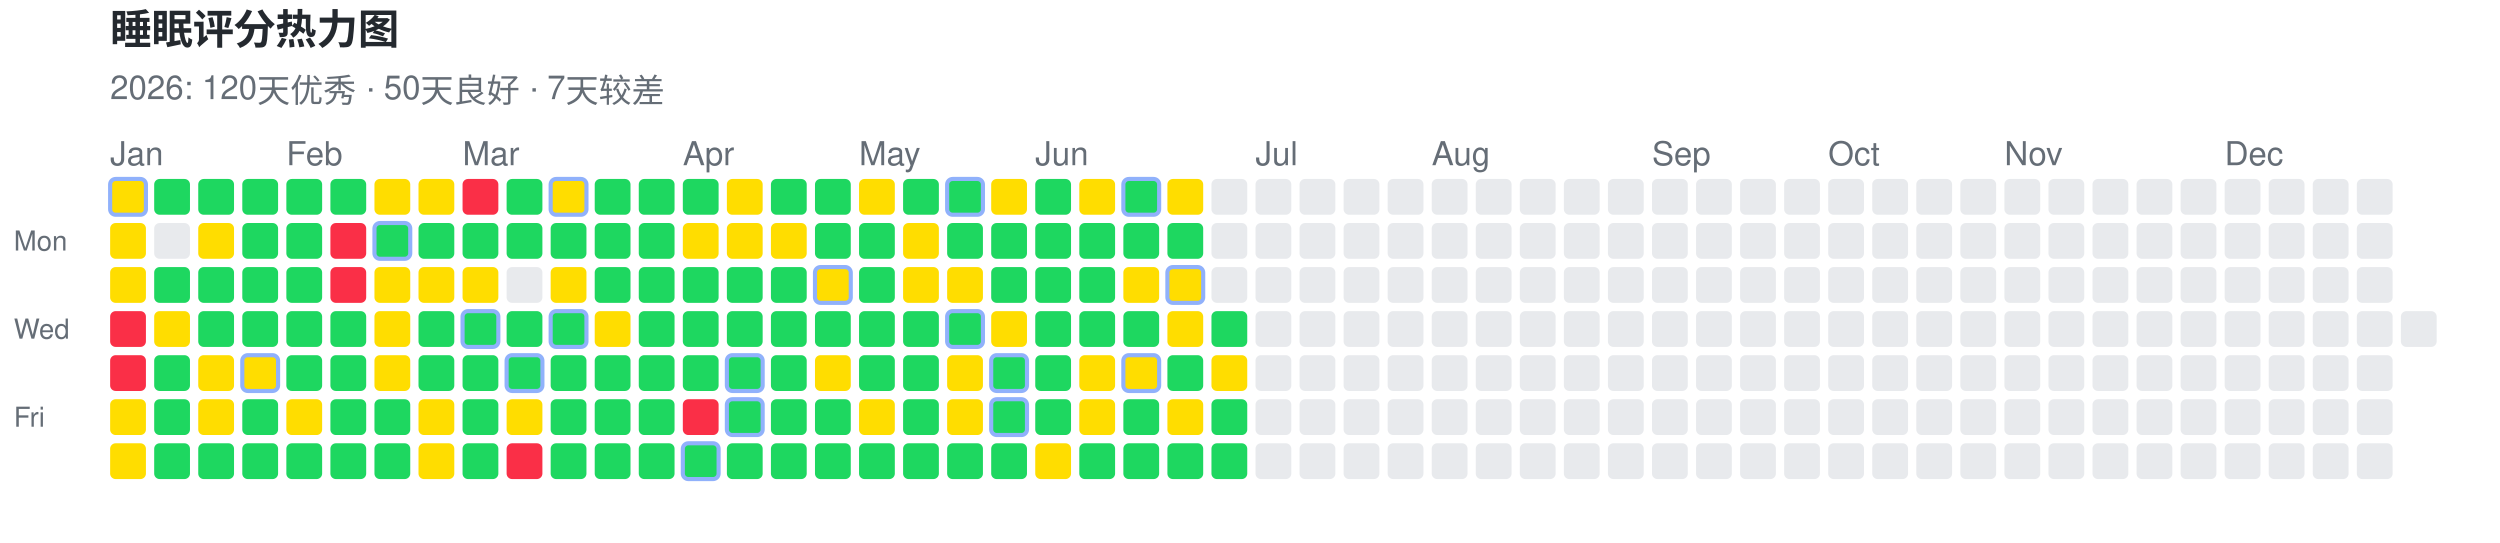
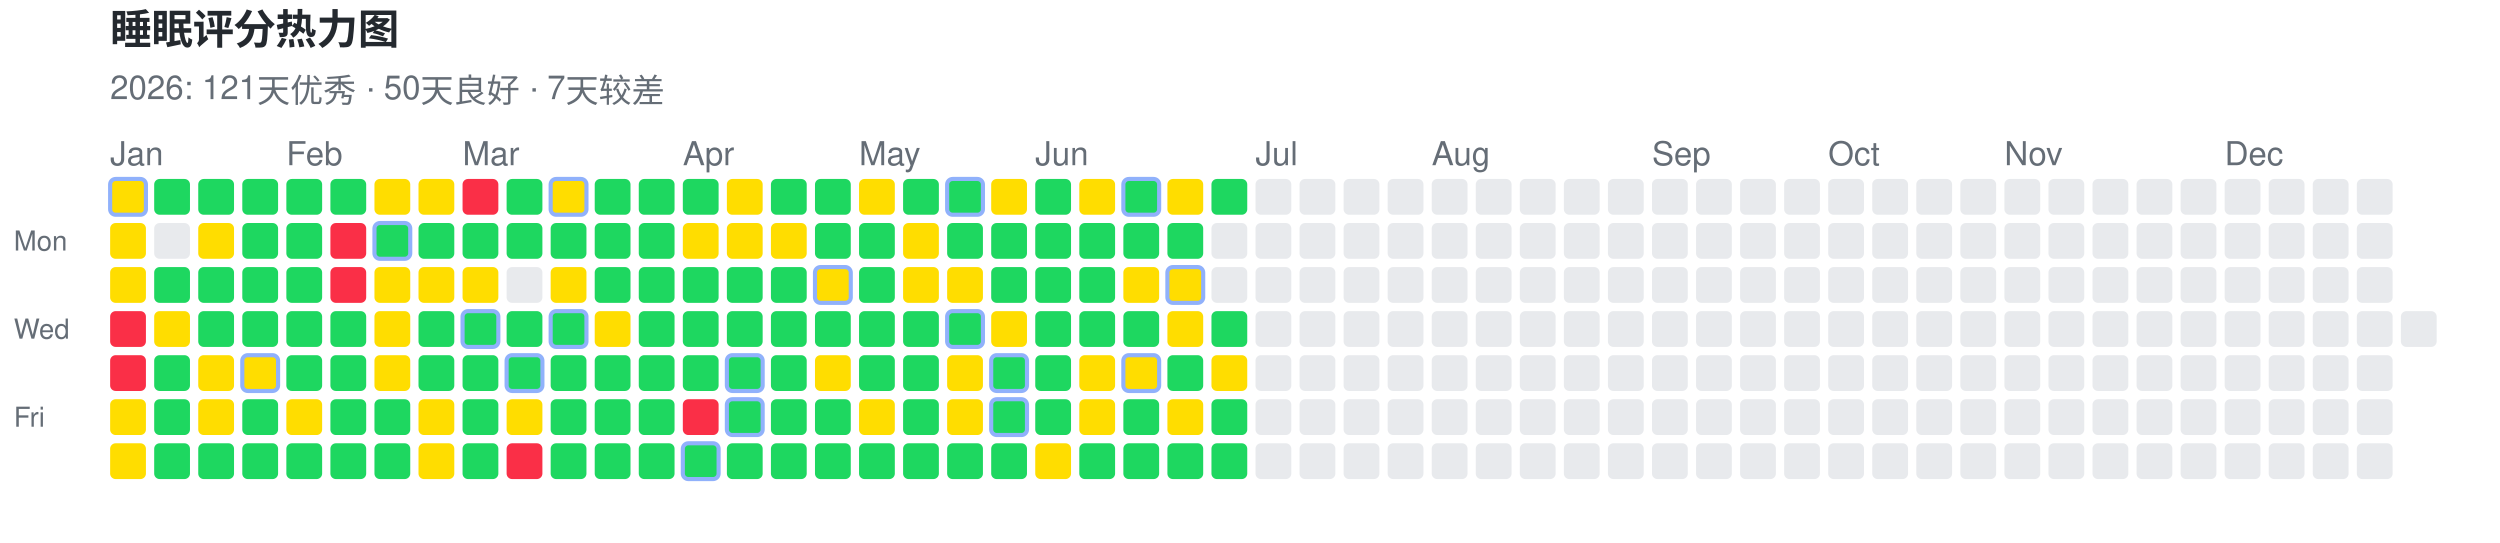
<svg xmlns="http://www.w3.org/2000/svg" width="908" height="197" viewBox="0 0 908 197" style="background-color:white;">
  <style>
    text { font-family: -apple-system, BlinkMacSystemFont, 'Segoe UI', Helvetica, Arial, sans-serif; }
  </style>
  <text x="40" y="16" font-size="15" fill="#24292f" font-weight="bold">睡眠评分热力图</text>
-   <text x="40" y="36" font-size="12" fill="#656d76">2026: 120天优秀 · 50天良好 · 7天较差</text>
+   <text x="40" y="36" font-size="12" fill="#656d76">2026: 121天优秀 · 50天良好 · 7天较差</text>
  <text x="40" y="60" font-size="12" fill="#656d76">Jan</text>
  <text x="104" y="60" font-size="12" fill="#656d76">Feb</text>
  <text x="168" y="60" font-size="12" fill="#656d76">Mar</text>
  <text x="248" y="60" font-size="12" fill="#656d76">Apr</text>
  <text x="312" y="60" font-size="12" fill="#656d76">May</text>
  <text x="376" y="60" font-size="12" fill="#656d76">Jun</text>
  <text x="456" y="60" font-size="12" fill="#656d76">Jul</text>
  <text x="520" y="60" font-size="12" fill="#656d76">Aug</text>
  <text x="600" y="60" font-size="12" fill="#656d76">Sep</text>
  <text x="664" y="60" font-size="12" fill="#656d76">Oct</text>
  <text x="728" y="60" font-size="12" fill="#656d76">Nov</text>
  <text x="808" y="60" font-size="12" fill="#656d76">Dec</text>
  <text x="5" y="91" font-size="10" fill="#656d76">Mon</text>
  <text x="5" y="123" font-size="10" fill="#656d76">Wed</text>
  <text x="5" y="155" font-size="10" fill="#656d76">Fri</text>
  <rect x="40" y="113" width="13" height="13" rx="2" ry="2" fill="#fa2f47" data-date="2026-01-01" data-score="47" data-duration="311" data-nap="" />
  <rect x="40" y="129" width="13" height="13" rx="2" ry="2" fill="#fa2f47" data-date="2026-01-02" data-score="52" data-duration="517" data-nap="" />
  <rect x="40" y="145" width="13" height="13" rx="2" ry="2" fill="#ffdd00" data-date="2026-01-03" data-score="74" data-duration="435" data-nap="" />
  <rect x="40" y="161" width="13" height="13" rx="2" ry="2" fill="#ffdd00" data-date="2026-01-04" data-score="83" data-duration="602" data-nap="" />
  <rect x="40" y="65" width="13" height="13" rx="2" ry="2" fill="#ffdd00" stroke="#90b1fb" stroke-width="1.5" data-date="2026-01-05" data-score="65" data-duration="561" data-nap="56" />
  <rect x="40" y="81" width="13" height="13" rx="2" ry="2" fill="#ffdd00" data-date="2026-01-06" data-score="84" data-duration="498" data-nap="" />
  <rect x="40" y="97" width="13" height="13" rx="2" ry="2" fill="#ffdd00" data-date="2026-01-07" data-score="73" data-duration="473" data-nap="" />
  <rect x="56" y="113" width="13" height="13" rx="2" ry="2" fill="#ffdd00" data-date="2026-01-08" data-score="71" data-duration="471" data-nap="" />
  <rect x="56" y="129" width="13" height="13" rx="2" ry="2" fill="#1ed760" data-date="2026-01-09" data-score="92" data-duration="435" data-nap="" />
  <rect x="56" y="145" width="13" height="13" rx="2" ry="2" fill="#1ed760" data-date="2026-01-10" data-score="95" data-duration="421" data-nap="" />
  <rect x="56" y="161" width="13" height="13" rx="2" ry="2" fill="#1ed760" data-date="2026-01-11" data-score="97" data-duration="395" data-nap="" />
  <rect x="56" y="65" width="13" height="13" rx="2" ry="2" fill="#1ed760" data-date="2026-01-12" data-score="97" data-duration="420" data-nap="" />
  <rect x="56" y="81" width="13" height="13" rx="2" ry="2" fill="#E8EAED" data-date="2026-01-13" data-score="" data-duration="" data-nap="" />
  <rect x="56" y="97" width="13" height="13" rx="2" ry="2" fill="#1ed760" data-date="2026-01-14" data-score="96" data-duration="533" data-nap="" />
  <rect x="72" y="113" width="13" height="13" rx="2" ry="2" fill="#1ed760" data-date="2026-01-15" data-score="95" data-duration="486" data-nap="" />
  <rect x="72" y="129" width="13" height="13" rx="2" ry="2" fill="#ffdd00" data-date="2026-01-16" data-score="69" data-duration="442" data-nap="" />
  <rect x="72" y="145" width="13" height="13" rx="2" ry="2" fill="#ffdd00" data-date="2026-01-17" data-score="76" data-duration="550" data-nap="" />
  <rect x="72" y="161" width="13" height="13" rx="2" ry="2" fill="#1ed760" data-date="2026-01-18" data-score="91" data-duration="450" data-nap="" />
  <rect x="72" y="65" width="13" height="13" rx="2" ry="2" fill="#1ed760" data-date="2026-01-19" data-score="98" data-duration="467" data-nap="" />
  <rect x="72" y="81" width="13" height="13" rx="2" ry="2" fill="#ffdd00" data-date="2026-01-20" data-score="74" data-duration="479" data-nap="" />
  <rect x="72" y="97" width="13" height="13" rx="2" ry="2" fill="#1ed760" data-date="2026-01-21" data-score="96" data-duration="461" data-nap="" />
  <rect x="88" y="113" width="13" height="13" rx="2" ry="2" fill="#1ed760" data-date="2026-01-22" data-score="93" data-duration="448" data-nap="" />
  <rect x="88" y="129" width="13" height="13" rx="2" ry="2" fill="#ffdd00" stroke="#90b1fb" stroke-width="1.5" data-date="2026-01-23" data-score="83" data-duration="499" data-nap="42" />
  <rect x="88" y="145" width="13" height="13" rx="2" ry="2" fill="#1ed760" data-date="2026-01-24" data-score="98" data-duration="545" data-nap="" />
  <rect x="88" y="161" width="13" height="13" rx="2" ry="2" fill="#1ed760" data-date="2026-01-25" data-score="86" data-duration="546" data-nap="" />
  <rect x="88" y="65" width="13" height="13" rx="2" ry="2" fill="#1ed760" data-date="2026-01-26" data-score="95" data-duration="508" data-nap="" />
  <rect x="88" y="81" width="13" height="13" rx="2" ry="2" fill="#1ed760" data-date="2026-01-27" data-score="94" data-duration="525" data-nap="" />
  <rect x="88" y="97" width="13" height="13" rx="2" ry="2" fill="#1ed760" data-date="2026-01-28" data-score="96" data-duration="422" data-nap="" />
  <rect x="104" y="113" width="13" height="13" rx="2" ry="2" fill="#1ed760" data-date="2026-01-29" data-score="94" data-duration="445" data-nap="" />
  <rect x="104" y="129" width="13" height="13" rx="2" ry="2" fill="#1ed760" data-date="2026-01-30" data-score="92" data-duration="562" data-nap="" />
  <rect x="104" y="145" width="13" height="13" rx="2" ry="2" fill="#ffdd00" data-date="2026-01-31" data-score="74" data-duration="511" data-nap="" />
  <rect x="104" y="161" width="13" height="13" rx="2" ry="2" fill="#1ed760" data-date="2026-02-01" data-score="96" data-duration="495" data-nap="" />
  <rect x="104" y="65" width="13" height="13" rx="2" ry="2" fill="#1ed760" data-date="2026-02-02" data-score="96" data-duration="519" data-nap="" />
  <rect x="104" y="81" width="13" height="13" rx="2" ry="2" fill="#1ed760" data-date="2026-02-03" data-score="96" data-duration="517" data-nap="" />
  <rect x="104" y="97" width="13" height="13" rx="2" ry="2" fill="#1ed760" data-date="2026-02-04" data-score="95" data-duration="464" data-nap="" />
  <rect x="120" y="113" width="13" height="13" rx="2" ry="2" fill="#1ed760" data-date="2026-02-05" data-score="97" data-duration="443" data-nap="" />
  <rect x="120" y="129" width="13" height="13" rx="2" ry="2" fill="#1ed760" data-date="2026-02-06" data-score="95" data-duration="516" data-nap="" />
  <rect x="120" y="145" width="13" height="13" rx="2" ry="2" fill="#1ed760" data-date="2026-02-07" data-score="96" data-duration="497" data-nap="" />
  <rect x="120" y="161" width="13" height="13" rx="2" ry="2" fill="#1ed760" data-date="2026-02-08" data-score="86" data-duration="488" data-nap="" />
  <rect x="120" y="65" width="13" height="13" rx="2" ry="2" fill="#1ed760" data-date="2026-02-09" data-score="93" data-duration="394" data-nap="" />
  <rect x="120" y="81" width="13" height="13" rx="2" ry="2" fill="#fa2f47" data-date="2026-02-10" data-score="56" data-duration="322" data-nap="" />
  <rect x="120" y="97" width="13" height="13" rx="2" ry="2" fill="#fa2f47" data-date="2026-02-11" data-score="44" data-duration="212" data-nap="" />
  <rect x="136" y="113" width="13" height="13" rx="2" ry="2" fill="#ffdd00" data-date="2026-02-12" data-score="84" data-duration="538" data-nap="" />
  <rect x="136" y="129" width="13" height="13" rx="2" ry="2" fill="#ffdd00" data-date="2026-02-13" data-score="81" data-duration="522" data-nap="" />
  <rect x="136" y="145" width="13" height="13" rx="2" ry="2" fill="#1ed760" data-date="2026-02-14" data-score="95" data-duration="444" data-nap="" />
  <rect x="136" y="161" width="13" height="13" rx="2" ry="2" fill="#1ed760" data-date="2026-02-15" data-score="98" data-duration="506" data-nap="" />
  <rect x="136" y="65" width="13" height="13" rx="2" ry="2" fill="#ffdd00" data-date="2026-02-16" data-score="84" data-duration="535" data-nap="" />
  <rect x="136" y="81" width="13" height="13" rx="2" ry="2" fill="#1ed760" stroke="#90b1fb" stroke-width="1.5" data-date="2026-02-17" data-score="94" data-duration="493" data-nap="58" />
  <rect x="136" y="97" width="13" height="13" rx="2" ry="2" fill="#ffdd00" data-date="2026-02-18" data-score="72" data-duration="530" data-nap="" />
  <rect x="152" y="113" width="13" height="13" rx="2" ry="2" fill="#1ed760" data-date="2026-02-19" data-score="93" data-duration="407" data-nap="" />
  <rect x="152" y="129" width="13" height="13" rx="2" ry="2" fill="#1ed760" data-date="2026-02-20" data-score="98" data-duration="400" data-nap="" />
  <rect x="152" y="145" width="13" height="13" rx="2" ry="2" fill="#ffdd00" data-date="2026-02-21" data-score="79" data-duration="497" data-nap="" />
  <rect x="152" y="161" width="13" height="13" rx="2" ry="2" fill="#ffdd00" data-date="2026-02-22" data-score="84" data-duration="494" data-nap="" />
  <rect x="152" y="65" width="13" height="13" rx="2" ry="2" fill="#ffdd00" data-date="2026-02-23" data-score="84" data-duration="404" data-nap="" />
  <rect x="152" y="81" width="13" height="13" rx="2" ry="2" fill="#1ed760" data-date="2026-02-24" data-score="93" data-duration="485" data-nap="" />
  <rect x="152" y="97" width="13" height="13" rx="2" ry="2" fill="#ffdd00" data-date="2026-02-25" data-score="82" data-duration="512" data-nap="" />
  <rect x="168" y="113" width="13" height="13" rx="2" ry="2" fill="#1ed760" stroke="#90b1fb" stroke-width="1.5" data-date="2026-02-26" data-score="93" data-duration="446" data-nap="28" />
  <rect x="168" y="129" width="13" height="13" rx="2" ry="2" fill="#1ed760" data-date="2026-02-27" data-score="97" data-duration="464" data-nap="" />
  <rect x="168" y="145" width="13" height="13" rx="2" ry="2" fill="#1ed760" data-date="2026-02-28" data-score="94" data-duration="351" data-nap="" />
  <rect x="168" y="161" width="13" height="13" rx="2" ry="2" fill="#1ed760" data-date="2026-03-01" data-score="96" data-duration="390" data-nap="" />
  <rect x="168" y="65" width="13" height="13" rx="2" ry="2" fill="#fa2f47" data-date="2026-03-02" data-score="49" data-duration="250" data-nap="" />
  <rect x="168" y="81" width="13" height="13" rx="2" ry="2" fill="#1ed760" data-date="2026-03-03" data-score="98" data-duration="516" data-nap="" />
  <rect x="168" y="97" width="13" height="13" rx="2" ry="2" fill="#ffdd00" data-date="2026-03-04" data-score="75" data-duration="464" data-nap="" />
  <rect x="184" y="113" width="13" height="13" rx="2" ry="2" fill="#1ed760" data-date="2026-03-05" data-score="91" data-duration="500" data-nap="" />
  <rect x="184" y="129" width="13" height="13" rx="2" ry="2" fill="#1ed760" stroke="#90b1fb" stroke-width="1.5" data-date="2026-03-06" data-score="91" data-duration="403" data-nap="36" />
  <rect x="184" y="145" width="13" height="13" rx="2" ry="2" fill="#ffdd00" data-date="2026-03-07" data-score="80" data-duration="356" data-nap="" />
  <rect x="184" y="161" width="13" height="13" rx="2" ry="2" fill="#fa2f47" data-date="2026-03-08" data-score="52" data-duration="752" data-nap="" />
  <rect x="184" y="65" width="13" height="13" rx="2" ry="2" fill="#1ed760" data-date="2026-03-09" data-score="96" data-duration="483" data-nap="" />
  <rect x="184" y="81" width="13" height="13" rx="2" ry="2" fill="#1ed760" data-date="2026-03-10" data-score="92" data-duration="522" data-nap="" />
  <rect x="184" y="97" width="13" height="13" rx="2" ry="2" fill="#E8EAED" data-date="2026-03-11" data-score="" data-duration="" data-nap="" />
  <rect x="200" y="113" width="13" height="13" rx="2" ry="2" fill="#1ed760" stroke="#90b1fb" stroke-width="1.5" data-date="2026-03-12" data-score="95" data-duration="485" data-nap="39" />
  <rect x="200" y="129" width="13" height="13" rx="2" ry="2" fill="#1ed760" data-date="2026-03-13" data-score="96" data-duration="482" data-nap="" />
  <rect x="200" y="145" width="13" height="13" rx="2" ry="2" fill="#1ed760" data-date="2026-03-14" data-score="96" data-duration="517" data-nap="" />
  <rect x="200" y="161" width="13" height="13" rx="2" ry="2" fill="#1ed760" data-date="2026-03-15" data-score="98" data-duration="512" data-nap="" />
  <rect x="200" y="65" width="13" height="13" rx="2" ry="2" fill="#ffdd00" stroke="#90b1fb" stroke-width="1.5" data-date="2026-03-16" data-score="63" data-duration="391" data-nap="28" />
  <rect x="200" y="81" width="13" height="13" rx="2" ry="2" fill="#1ed760" data-date="2026-03-17" data-score="98" data-duration="512" data-nap="" />
  <rect x="200" y="97" width="13" height="13" rx="2" ry="2" fill="#ffdd00" data-date="2026-03-18" data-score="75" data-duration="419" data-nap="" />
  <rect x="216" y="113" width="13" height="13" rx="2" ry="2" fill="#ffdd00" data-date="2026-03-19" data-score="73" data-duration="454" data-nap="" />
  <rect x="216" y="129" width="13" height="13" rx="2" ry="2" fill="#1ed760" data-date="2026-03-20" data-score="98" data-duration="468" data-nap="" />
  <rect x="216" y="145" width="13" height="13" rx="2" ry="2" fill="#1ed760" data-date="2026-03-21" data-score="98" data-duration="472" data-nap="" />
  <rect x="216" y="161" width="13" height="13" rx="2" ry="2" fill="#1ed760" data-date="2026-03-22" data-score="97" data-duration="540" data-nap="" />
  <rect x="216" y="65" width="13" height="13" rx="2" ry="2" fill="#1ed760" data-date="2026-03-23" data-score="98" data-duration="522" data-nap="" />
  <rect x="216" y="81" width="13" height="13" rx="2" ry="2" fill="#1ed760" data-date="2026-03-24" data-score="92" data-duration="492" data-nap="" />
  <rect x="216" y="97" width="13" height="13" rx="2" ry="2" fill="#1ed760" data-date="2026-03-25" data-score="99" data-duration="489" data-nap="" />
  <rect x="232" y="113" width="13" height="13" rx="2" ry="2" fill="#1ed760" data-date="2026-03-26" data-score="98" data-duration="488" data-nap="" />
  <rect x="232" y="129" width="13" height="13" rx="2" ry="2" fill="#1ed760" data-date="2026-03-27" data-score="96" data-duration="403" data-nap="" />
  <rect x="232" y="145" width="13" height="13" rx="2" ry="2" fill="#1ed760" data-date="2026-03-28" data-score="98" data-duration="474" data-nap="" />
  <rect x="232" y="161" width="13" height="13" rx="2" ry="2" fill="#1ed760" data-date="2026-03-29" data-score="95" data-duration="511" data-nap="" />
  <rect x="232" y="65" width="13" height="13" rx="2" ry="2" fill="#1ed760" data-date="2026-03-30" data-score="95" data-duration="516" data-nap="" />
  <rect x="232" y="81" width="13" height="13" rx="2" ry="2" fill="#1ed760" data-date="2026-03-31" data-score="96" data-duration="503" data-nap="" />
  <rect x="232" y="97" width="13" height="13" rx="2" ry="2" fill="#1ed760" data-date="2026-04-01" data-score="95" data-duration="476" data-nap="" />
  <rect x="248" y="113" width="13" height="13" rx="2" ry="2" fill="#1ed760" data-date="2026-04-02" data-score="98" data-duration="480" data-nap="" />
  <rect x="248" y="129" width="13" height="13" rx="2" ry="2" fill="#1ed760" data-date="2026-04-03" data-score="98" data-duration="375" data-nap="" />
  <rect x="248" y="145" width="13" height="13" rx="2" ry="2" fill="#fa2f47" data-date="2026-04-04" data-score="52" data-duration="327" data-nap="" />
  <rect x="248" y="161" width="13" height="13" rx="2" ry="2" fill="#1ed760" stroke="#90b1fb" stroke-width="1.5" data-date="2026-04-05" data-score="95" data-duration="511" data-nap="38" />
  <rect x="248" y="65" width="13" height="13" rx="2" ry="2" fill="#1ed760" data-date="2026-04-06" data-score="92" data-duration="481" data-nap="" />
  <rect x="248" y="81" width="13" height="13" rx="2" ry="2" fill="#ffdd00" data-date="2026-04-07" data-score="79" data-duration="510" data-nap="" />
  <rect x="248" y="97" width="13" height="13" rx="2" ry="2" fill="#1ed760" data-date="2026-04-08" data-score="98" data-duration="491" data-nap="" />
  <rect x="264" y="113" width="13" height="13" rx="2" ry="2" fill="#1ed760" data-date="2026-04-09" data-score="96" data-duration="456" data-nap="" />
  <rect x="264" y="129" width="13" height="13" rx="2" ry="2" fill="#1ed760" stroke="#90b1fb" stroke-width="1.5" data-date="2026-04-10" data-score="96" data-duration="386" data-nap="26" />
  <rect x="264" y="145" width="13" height="13" rx="2" ry="2" fill="#1ed760" stroke="#90b1fb" stroke-width="1.5" data-date="2026-04-11" data-score="98" data-duration="437" data-nap="31" />
  <rect x="264" y="161" width="13" height="13" rx="2" ry="2" fill="#1ed760" data-date="2026-04-12" data-score="92" data-duration="579" data-nap="" />
  <rect x="264" y="65" width="13" height="13" rx="2" ry="2" fill="#ffdd00" data-date="2026-04-13" data-score="77" data-duration="486" data-nap="" />
  <rect x="264" y="81" width="13" height="13" rx="2" ry="2" fill="#ffdd00" data-date="2026-04-14" data-score="85" data-duration="472" data-nap="" />
  <rect x="264" y="97" width="13" height="13" rx="2" ry="2" fill="#1ed760" data-date="2026-04-15" data-score="95" data-duration="498" data-nap="" />
  <rect x="280" y="113" width="13" height="13" rx="2" ry="2" fill="#1ed760" data-date="2026-04-16" data-score="93" data-duration="417" data-nap="" />
  <rect x="280" y="129" width="13" height="13" rx="2" ry="2" fill="#1ed760" data-date="2026-04-17" data-score="95" data-duration="396" data-nap="" />
  <rect x="280" y="145" width="13" height="13" rx="2" ry="2" fill="#1ed760" data-date="2026-04-18" data-score="94" data-duration="378" data-nap="" />
  <rect x="280" y="161" width="13" height="13" rx="2" ry="2" fill="#1ed760" data-date="2026-04-19" data-score="95" data-duration="480" data-nap="" />
  <rect x="280" y="65" width="13" height="13" rx="2" ry="2" fill="#1ed760" data-date="2026-04-20" data-score="92" data-duration="428" data-nap="" />
  <rect x="280" y="81" width="13" height="13" rx="2" ry="2" fill="#ffdd00" data-date="2026-04-21" data-score="83" data-duration="357" data-nap="" />
  <rect x="280" y="97" width="13" height="13" rx="2" ry="2" fill="#1ed760" data-date="2026-04-22" data-score="94" data-duration="443" data-nap="" />
  <rect x="296" y="113" width="13" height="13" rx="2" ry="2" fill="#1ed760" data-date="2026-04-23" data-score="98" data-duration="506" data-nap="" />
  <rect x="296" y="129" width="13" height="13" rx="2" ry="2" fill="#ffdd00" data-date="2026-04-24" data-score="71" data-duration="345" data-nap="" />
  <rect x="296" y="145" width="13" height="13" rx="2" ry="2" fill="#1ed760" data-date="2026-04-25" data-score="92" data-duration="462" data-nap="" />
  <rect x="296" y="161" width="13" height="13" rx="2" ry="2" fill="#1ed760" data-date="2026-04-26" data-score="93" data-duration="534" data-nap="" />
  <rect x="296" y="65" width="13" height="13" rx="2" ry="2" fill="#1ed760" data-date="2026-04-27" data-score="86" data-duration="523" data-nap="" />
  <rect x="296" y="81" width="13" height="13" rx="2" ry="2" fill="#1ed760" data-date="2026-04-28" data-score="97" data-duration="491" data-nap="" />
  <rect x="296" y="97" width="13" height="13" rx="2" ry="2" fill="#ffdd00" stroke="#90b1fb" stroke-width="1.5" data-date="2026-04-29" data-score="66" data-duration="455" data-nap="22" />
  <rect x="312" y="113" width="13" height="13" rx="2" ry="2" fill="#1ed760" data-date="2026-04-30" data-score="97" data-duration="469" data-nap="" />
  <rect x="312" y="129" width="13" height="13" rx="2" ry="2" fill="#1ed760" data-date="2026-05-01" data-score="98" data-duration="553" data-nap="" />
  <rect x="312" y="145" width="13" height="13" rx="2" ry="2" fill="#ffdd00" data-date="2026-05-02" data-score="74" data-duration="418" data-nap="" />
  <rect x="312" y="161" width="13" height="13" rx="2" ry="2" fill="#1ed760" data-date="2026-05-03" data-score="97" data-duration="507" data-nap="" />
  <rect x="312" y="65" width="13" height="13" rx="2" ry="2" fill="#ffdd00" data-date="2026-05-04" data-score="76" data-duration="431" data-nap="" />
  <rect x="312" y="81" width="13" height="13" rx="2" ry="2" fill="#1ed760" data-date="2026-05-05" data-score="98" data-duration="492" data-nap="" />
  <rect x="312" y="97" width="13" height="13" rx="2" ry="2" fill="#1ed760" data-date="2026-05-06" data-score="92" data-duration="511" data-nap="" />
  <rect x="328" y="113" width="13" height="13" rx="2" ry="2" fill="#1ed760" data-date="2026-05-07" data-score="99" data-duration="510" data-nap="" />
  <rect x="328" y="129" width="13" height="13" rx="2" ry="2" fill="#1ed760" data-date="2026-05-08" data-score="97" data-duration="408" data-nap="" />
  <rect x="328" y="145" width="13" height="13" rx="2" ry="2" fill="#1ed760" data-date="2026-05-09" data-score="97" data-duration="494" data-nap="" />
  <rect x="328" y="161" width="13" height="13" rx="2" ry="2" fill="#1ed760" data-date="2026-05-10" data-score="94" data-duration="399" data-nap="" />
  <rect x="328" y="65" width="13" height="13" rx="2" ry="2" fill="#1ed760" data-date="2026-05-11" data-score="98" data-duration="489" data-nap="" />
  <rect x="328" y="81" width="13" height="13" rx="2" ry="2" fill="#ffdd00" data-date="2026-05-12" data-score="66" data-duration="516" data-nap="" />
  <rect x="328" y="97" width="13" height="13" rx="2" ry="2" fill="#ffdd00" data-date="2026-05-13" data-score="77" data-duration="481" data-nap="" />
  <rect x="344" y="113" width="13" height="13" rx="2" ry="2" fill="#1ed760" stroke="#90b1fb" stroke-width="1.5" data-date="2026-05-14" data-score="86" data-duration="480" data-nap="10" />
  <rect x="344" y="129" width="13" height="13" rx="2" ry="2" fill="#ffdd00" data-date="2026-05-15" data-score="76" data-duration="400" data-nap="" />
  <rect x="344" y="145" width="13" height="13" rx="2" ry="2" fill="#ffdd00" data-date="2026-05-16" data-score="83" data-duration="566" data-nap="" />
  <rect x="344" y="161" width="13" height="13" rx="2" ry="2" fill="#1ed760" data-date="2026-05-17" data-score="93" data-duration="405" data-nap="" />
  <rect x="344" y="65" width="13" height="13" rx="2" ry="2" fill="#1ed760" stroke="#90b1fb" stroke-width="1.5" data-date="2026-05-18" data-score="92" data-duration="527" data-nap="23" />
  <rect x="344" y="81" width="13" height="13" rx="2" ry="2" fill="#1ed760" data-date="2026-05-19" data-score="97" data-duration="497" data-nap="" />
  <rect x="344" y="97" width="13" height="13" rx="2" ry="2" fill="#ffdd00" data-date="2026-05-20" data-score="85" data-duration="317" data-nap="" />
  <rect x="360" y="113" width="13" height="13" rx="2" ry="2" fill="#ffdd00" data-date="2026-05-21" data-score="77" data-duration="530" data-nap="" />
  <rect x="360" y="129" width="13" height="13" rx="2" ry="2" fill="#1ed760" stroke="#90b1fb" stroke-width="1.5" data-date="2026-05-22" data-score="93" data-duration="533" data-nap="25" />
  <rect x="360" y="145" width="13" height="13" rx="2" ry="2" fill="#1ed760" stroke="#90b1fb" stroke-width="1.5" data-date="2026-05-23" data-score="97" data-duration="523" data-nap="27" />
  <rect x="360" y="161" width="13" height="13" rx="2" ry="2" fill="#1ed760" data-date="2026-05-24" data-score="97" data-duration="521" data-nap="" />
  <rect x="360" y="65" width="13" height="13" rx="2" ry="2" fill="#ffdd00" data-date="2026-05-25" data-score="83" data-duration="507" data-nap="" />
  <rect x="360" y="81" width="13" height="13" rx="2" ry="2" fill="#1ed760" data-date="2026-05-26" data-score="93" data-duration="498" data-nap="" />
  <rect x="360" y="97" width="13" height="13" rx="2" ry="2" fill="#1ed760" data-date="2026-05-27" data-score="93" data-duration="495" data-nap="" />
  <rect x="376" y="113" width="13" height="13" rx="2" ry="2" fill="#1ed760" data-date="2026-05-28" data-score="93" data-duration="470" data-nap="" />
  <rect x="376" y="129" width="13" height="13" rx="2" ry="2" fill="#1ed760" data-date="2026-05-29" data-score="96" data-duration="408" data-nap="" />
  <rect x="376" y="145" width="13" height="13" rx="2" ry="2" fill="#1ed760" data-date="2026-05-30" data-score="97" data-duration="394" data-nap="" />
  <rect x="376" y="161" width="13" height="13" rx="2" ry="2" fill="#ffdd00" data-date="2026-05-31" data-score="75" data-duration="485" data-nap="" />
  <rect x="376" y="65" width="13" height="13" rx="2" ry="2" fill="#1ed760" data-date="2026-06-01" data-score="96" data-duration="400" data-nap="" />
  <rect x="376" y="81" width="13" height="13" rx="2" ry="2" fill="#1ed760" data-date="2026-06-02" data-score="91" data-duration="497" data-nap="" />
  <rect x="376" y="97" width="13" height="13" rx="2" ry="2" fill="#1ed760" data-date="2026-06-03" data-score="97" data-duration="489" data-nap="" />
  <rect x="392" y="113" width="13" height="13" rx="2" ry="2" fill="#1ed760" data-date="2026-06-04" data-score="97" data-duration="473" data-nap="" />
  <rect x="392" y="129" width="13" height="13" rx="2" ry="2" fill="#ffdd00" data-date="2026-06-05" data-score="62" data-duration="396" data-nap="" />
  <rect x="392" y="145" width="13" height="13" rx="2" ry="2" fill="#ffdd00" data-date="2026-06-06" data-score="79" data-duration="481" data-nap="" />
  <rect x="392" y="161" width="13" height="13" rx="2" ry="2" fill="#1ed760" data-date="2026-06-07" data-score="97" data-duration="453" data-nap="" />
  <rect x="392" y="65" width="13" height="13" rx="2" ry="2" fill="#ffdd00" data-date="2026-06-08" data-score="85" data-duration="500" data-nap="" />
  <rect x="392" y="81" width="13" height="13" rx="2" ry="2" fill="#1ed760" data-date="2026-06-09" data-score="96" data-duration="420" data-nap="" />
  <rect x="392" y="97" width="13" height="13" rx="2" ry="2" fill="#1ed760" data-date="2026-06-10" data-score="97" data-duration="482" data-nap="" />
  <rect x="408" y="113" width="13" height="13" rx="2" ry="2" fill="#1ed760" data-date="2026-06-11" data-score="96" data-duration="451" data-nap="" />
  <rect x="408" y="129" width="13" height="13" rx="2" ry="2" fill="#ffdd00" stroke="#90b1fb" stroke-width="1.5" data-date="2026-06-12" data-score="75" data-duration="402" data-nap="11" />
  <rect x="408" y="145" width="13" height="13" rx="2" ry="2" fill="#1ed760" data-date="2026-06-13" data-score="94" data-duration="573" data-nap="" />
  <rect x="408" y="161" width="13" height="13" rx="2" ry="2" fill="#1ed760" data-date="2026-06-14" data-score="97" data-duration="519" data-nap="" />
  <rect x="408" y="65" width="13" height="13" rx="2" ry="2" fill="#1ed760" stroke="#90b1fb" stroke-width="1.5" data-date="2026-06-15" data-score="96" data-duration="424" data-nap="17" />
  <rect x="408" y="81" width="13" height="13" rx="2" ry="2" fill="#1ed760" data-date="2026-06-16" data-score="95" data-duration="488" data-nap="" />
  <rect x="408" y="97" width="13" height="13" rx="2" ry="2" fill="#ffdd00" data-date="2026-06-17" data-score="83" data-duration="499" data-nap="" />
  <rect x="424" y="113" width="13" height="13" rx="2" ry="2" fill="#ffdd00" data-date="2026-06-18" data-score="78" data-duration="489" data-nap="" />
  <rect x="424" y="129" width="13" height="13" rx="2" ry="2" fill="#1ed760" data-date="2026-06-19" data-score="98" data-duration="523" data-nap="" />
  <rect x="424" y="145" width="13" height="13" rx="2" ry="2" fill="#ffdd00" data-date="2026-06-20" data-score="74" data-duration="377" data-nap="" />
  <rect x="424" y="161" width="13" height="13" rx="2" ry="2" fill="#1ed760" data-date="2026-06-21" data-score="96" data-duration="562" data-nap="" />
  <rect x="424" y="65" width="13" height="13" rx="2" ry="2" fill="#ffdd00" data-date="2026-06-22" data-score="78" data-duration="403" data-nap="" />
  <rect x="424" y="81" width="13" height="13" rx="2" ry="2" fill="#1ed760" data-date="2026-06-23" data-score="97" data-duration="542" data-nap="" />
  <rect x="424" y="97" width="13" height="13" rx="2" ry="2" fill="#ffdd00" stroke="#90b1fb" stroke-width="1.5" data-date="2026-06-24" data-score="75" data-duration="425" data-nap="44" />
  <rect x="440" y="113" width="13" height="13" rx="2" ry="2" fill="#1ed760" data-date="2026-06-25" data-score="96" data-duration="509" data-nap="" />
  <rect x="440" y="129" width="13" height="13" rx="2" ry="2" fill="#ffdd00" data-date="2026-06-26" data-score="75" data-duration="512" data-nap="" />
  <rect x="440" y="145" width="13" height="13" rx="2" ry="2" fill="#1ed760" data-date="2026-06-27" data-score="95" data-duration="449" data-nap="" />
  <rect x="440" y="161" width="13" height="13" rx="2" ry="2" fill="#1ed760" data-date="2026-06-28" data-score="98" data-duration="496" data-nap="" />
-   <rect x="440" y="65" width="13" height="13" rx="2" ry="2" fill="#E8EAED" data-date="2026-06-29" data-score="" data-duration="" data-nap="" />
+   <rect x="440" y="65" width="13" height="13" rx="2" ry="2" fill="#1ed760" data-date="2026-06-29" data-score="97" data-duration="517" data-nap="" />
  <rect x="440" y="81" width="13" height="13" rx="2" ry="2" fill="#E8EAED" data-date="2026-06-30" data-score="" data-duration="" data-nap="" />
  <rect x="440" y="97" width="13" height="13" rx="2" ry="2" fill="#E8EAED" data-date="2026-07-01" data-score="" data-duration="" data-nap="" />
  <rect x="456" y="113" width="13" height="13" rx="2" ry="2" fill="#E8EAED" data-date="2026-07-02" data-score="" data-duration="" data-nap="" />
  <rect x="456" y="129" width="13" height="13" rx="2" ry="2" fill="#E8EAED" data-date="2026-07-03" data-score="" data-duration="" data-nap="" />
  <rect x="456" y="145" width="13" height="13" rx="2" ry="2" fill="#E8EAED" data-date="2026-07-04" data-score="" data-duration="" data-nap="" />
  <rect x="456" y="161" width="13" height="13" rx="2" ry="2" fill="#E8EAED" data-date="2026-07-05" data-score="" data-duration="" data-nap="" />
  <rect x="456" y="65" width="13" height="13" rx="2" ry="2" fill="#E8EAED" data-date="2026-07-06" data-score="" data-duration="" data-nap="" />
  <rect x="456" y="81" width="13" height="13" rx="2" ry="2" fill="#E8EAED" data-date="2026-07-07" data-score="" data-duration="" data-nap="" />
  <rect x="456" y="97" width="13" height="13" rx="2" ry="2" fill="#E8EAED" data-date="2026-07-08" data-score="" data-duration="" data-nap="" />
  <rect x="472" y="113" width="13" height="13" rx="2" ry="2" fill="#E8EAED" data-date="2026-07-09" data-score="" data-duration="" data-nap="" />
  <rect x="472" y="129" width="13" height="13" rx="2" ry="2" fill="#E8EAED" data-date="2026-07-10" data-score="" data-duration="" data-nap="" />
  <rect x="472" y="145" width="13" height="13" rx="2" ry="2" fill="#E8EAED" data-date="2026-07-11" data-score="" data-duration="" data-nap="" />
  <rect x="472" y="161" width="13" height="13" rx="2" ry="2" fill="#E8EAED" data-date="2026-07-12" data-score="" data-duration="" data-nap="" />
  <rect x="472" y="65" width="13" height="13" rx="2" ry="2" fill="#E8EAED" data-date="2026-07-13" data-score="" data-duration="" data-nap="" />
  <rect x="472" y="81" width="13" height="13" rx="2" ry="2" fill="#E8EAED" data-date="2026-07-14" data-score="" data-duration="" data-nap="" />
  <rect x="472" y="97" width="13" height="13" rx="2" ry="2" fill="#E8EAED" data-date="2026-07-15" data-score="" data-duration="" data-nap="" />
  <rect x="488" y="113" width="13" height="13" rx="2" ry="2" fill="#E8EAED" data-date="2026-07-16" data-score="" data-duration="" data-nap="" />
  <rect x="488" y="129" width="13" height="13" rx="2" ry="2" fill="#E8EAED" data-date="2026-07-17" data-score="" data-duration="" data-nap="" />
  <rect x="488" y="145" width="13" height="13" rx="2" ry="2" fill="#E8EAED" data-date="2026-07-18" data-score="" data-duration="" data-nap="" />
  <rect x="488" y="161" width="13" height="13" rx="2" ry="2" fill="#E8EAED" data-date="2026-07-19" data-score="" data-duration="" data-nap="" />
  <rect x="488" y="65" width="13" height="13" rx="2" ry="2" fill="#E8EAED" data-date="2026-07-20" data-score="" data-duration="" data-nap="" />
  <rect x="488" y="81" width="13" height="13" rx="2" ry="2" fill="#E8EAED" data-date="2026-07-21" data-score="" data-duration="" data-nap="" />
  <rect x="488" y="97" width="13" height="13" rx="2" ry="2" fill="#E8EAED" data-date="2026-07-22" data-score="" data-duration="" data-nap="" />
  <rect x="504" y="113" width="13" height="13" rx="2" ry="2" fill="#E8EAED" data-date="2026-07-23" data-score="" data-duration="" data-nap="" />
  <rect x="504" y="129" width="13" height="13" rx="2" ry="2" fill="#E8EAED" data-date="2026-07-24" data-score="" data-duration="" data-nap="" />
  <rect x="504" y="145" width="13" height="13" rx="2" ry="2" fill="#E8EAED" data-date="2026-07-25" data-score="" data-duration="" data-nap="" />
  <rect x="504" y="161" width="13" height="13" rx="2" ry="2" fill="#E8EAED" data-date="2026-07-26" data-score="" data-duration="" data-nap="" />
  <rect x="504" y="65" width="13" height="13" rx="2" ry="2" fill="#E8EAED" data-date="2026-07-27" data-score="" data-duration="" data-nap="" />
  <rect x="504" y="81" width="13" height="13" rx="2" ry="2" fill="#E8EAED" data-date="2026-07-28" data-score="" data-duration="" data-nap="" />
  <rect x="504" y="97" width="13" height="13" rx="2" ry="2" fill="#E8EAED" data-date="2026-07-29" data-score="" data-duration="" data-nap="" />
  <rect x="520" y="113" width="13" height="13" rx="2" ry="2" fill="#E8EAED" data-date="2026-07-30" data-score="" data-duration="" data-nap="" />
  <rect x="520" y="129" width="13" height="13" rx="2" ry="2" fill="#E8EAED" data-date="2026-07-31" data-score="" data-duration="" data-nap="" />
  <rect x="520" y="145" width="13" height="13" rx="2" ry="2" fill="#E8EAED" data-date="2026-08-01" data-score="" data-duration="" data-nap="" />
  <rect x="520" y="161" width="13" height="13" rx="2" ry="2" fill="#E8EAED" data-date="2026-08-02" data-score="" data-duration="" data-nap="" />
  <rect x="520" y="65" width="13" height="13" rx="2" ry="2" fill="#E8EAED" data-date="2026-08-03" data-score="" data-duration="" data-nap="" />
  <rect x="520" y="81" width="13" height="13" rx="2" ry="2" fill="#E8EAED" data-date="2026-08-04" data-score="" data-duration="" data-nap="" />
  <rect x="520" y="97" width="13" height="13" rx="2" ry="2" fill="#E8EAED" data-date="2026-08-05" data-score="" data-duration="" data-nap="" />
  <rect x="536" y="113" width="13" height="13" rx="2" ry="2" fill="#E8EAED" data-date="2026-08-06" data-score="" data-duration="" data-nap="" />
  <rect x="536" y="129" width="13" height="13" rx="2" ry="2" fill="#E8EAED" data-date="2026-08-07" data-score="" data-duration="" data-nap="" />
  <rect x="536" y="145" width="13" height="13" rx="2" ry="2" fill="#E8EAED" data-date="2026-08-08" data-score="" data-duration="" data-nap="" />
  <rect x="536" y="161" width="13" height="13" rx="2" ry="2" fill="#E8EAED" data-date="2026-08-09" data-score="" data-duration="" data-nap="" />
  <rect x="536" y="65" width="13" height="13" rx="2" ry="2" fill="#E8EAED" data-date="2026-08-10" data-score="" data-duration="" data-nap="" />
  <rect x="536" y="81" width="13" height="13" rx="2" ry="2" fill="#E8EAED" data-date="2026-08-11" data-score="" data-duration="" data-nap="" />
  <rect x="536" y="97" width="13" height="13" rx="2" ry="2" fill="#E8EAED" data-date="2026-08-12" data-score="" data-duration="" data-nap="" />
  <rect x="552" y="113" width="13" height="13" rx="2" ry="2" fill="#E8EAED" data-date="2026-08-13" data-score="" data-duration="" data-nap="" />
  <rect x="552" y="129" width="13" height="13" rx="2" ry="2" fill="#E8EAED" data-date="2026-08-14" data-score="" data-duration="" data-nap="" />
  <rect x="552" y="145" width="13" height="13" rx="2" ry="2" fill="#E8EAED" data-date="2026-08-15" data-score="" data-duration="" data-nap="" />
  <rect x="552" y="161" width="13" height="13" rx="2" ry="2" fill="#E8EAED" data-date="2026-08-16" data-score="" data-duration="" data-nap="" />
  <rect x="552" y="65" width="13" height="13" rx="2" ry="2" fill="#E8EAED" data-date="2026-08-17" data-score="" data-duration="" data-nap="" />
  <rect x="552" y="81" width="13" height="13" rx="2" ry="2" fill="#E8EAED" data-date="2026-08-18" data-score="" data-duration="" data-nap="" />
  <rect x="552" y="97" width="13" height="13" rx="2" ry="2" fill="#E8EAED" data-date="2026-08-19" data-score="" data-duration="" data-nap="" />
  <rect x="568" y="113" width="13" height="13" rx="2" ry="2" fill="#E8EAED" data-date="2026-08-20" data-score="" data-duration="" data-nap="" />
  <rect x="568" y="129" width="13" height="13" rx="2" ry="2" fill="#E8EAED" data-date="2026-08-21" data-score="" data-duration="" data-nap="" />
  <rect x="568" y="145" width="13" height="13" rx="2" ry="2" fill="#E8EAED" data-date="2026-08-22" data-score="" data-duration="" data-nap="" />
  <rect x="568" y="161" width="13" height="13" rx="2" ry="2" fill="#E8EAED" data-date="2026-08-23" data-score="" data-duration="" data-nap="" />
  <rect x="568" y="65" width="13" height="13" rx="2" ry="2" fill="#E8EAED" data-date="2026-08-24" data-score="" data-duration="" data-nap="" />
  <rect x="568" y="81" width="13" height="13" rx="2" ry="2" fill="#E8EAED" data-date="2026-08-25" data-score="" data-duration="" data-nap="" />
  <rect x="568" y="97" width="13" height="13" rx="2" ry="2" fill="#E8EAED" data-date="2026-08-26" data-score="" data-duration="" data-nap="" />
  <rect x="584" y="113" width="13" height="13" rx="2" ry="2" fill="#E8EAED" data-date="2026-08-27" data-score="" data-duration="" data-nap="" />
  <rect x="584" y="129" width="13" height="13" rx="2" ry="2" fill="#E8EAED" data-date="2026-08-28" data-score="" data-duration="" data-nap="" />
  <rect x="584" y="145" width="13" height="13" rx="2" ry="2" fill="#E8EAED" data-date="2026-08-29" data-score="" data-duration="" data-nap="" />
  <rect x="584" y="161" width="13" height="13" rx="2" ry="2" fill="#E8EAED" data-date="2026-08-30" data-score="" data-duration="" data-nap="" />
  <rect x="584" y="65" width="13" height="13" rx="2" ry="2" fill="#E8EAED" data-date="2026-08-31" data-score="" data-duration="" data-nap="" />
  <rect x="584" y="81" width="13" height="13" rx="2" ry="2" fill="#E8EAED" data-date="2026-09-01" data-score="" data-duration="" data-nap="" />
  <rect x="584" y="97" width="13" height="13" rx="2" ry="2" fill="#E8EAED" data-date="2026-09-02" data-score="" data-duration="" data-nap="" />
  <rect x="600" y="113" width="13" height="13" rx="2" ry="2" fill="#E8EAED" data-date="2026-09-03" data-score="" data-duration="" data-nap="" />
  <rect x="600" y="129" width="13" height="13" rx="2" ry="2" fill="#E8EAED" data-date="2026-09-04" data-score="" data-duration="" data-nap="" />
  <rect x="600" y="145" width="13" height="13" rx="2" ry="2" fill="#E8EAED" data-date="2026-09-05" data-score="" data-duration="" data-nap="" />
  <rect x="600" y="161" width="13" height="13" rx="2" ry="2" fill="#E8EAED" data-date="2026-09-06" data-score="" data-duration="" data-nap="" />
  <rect x="600" y="65" width="13" height="13" rx="2" ry="2" fill="#E8EAED" data-date="2026-09-07" data-score="" data-duration="" data-nap="" />
  <rect x="600" y="81" width="13" height="13" rx="2" ry="2" fill="#E8EAED" data-date="2026-09-08" data-score="" data-duration="" data-nap="" />
  <rect x="600" y="97" width="13" height="13" rx="2" ry="2" fill="#E8EAED" data-date="2026-09-09" data-score="" data-duration="" data-nap="" />
  <rect x="616" y="113" width="13" height="13" rx="2" ry="2" fill="#E8EAED" data-date="2026-09-10" data-score="" data-duration="" data-nap="" />
  <rect x="616" y="129" width="13" height="13" rx="2" ry="2" fill="#E8EAED" data-date="2026-09-11" data-score="" data-duration="" data-nap="" />
  <rect x="616" y="145" width="13" height="13" rx="2" ry="2" fill="#E8EAED" data-date="2026-09-12" data-score="" data-duration="" data-nap="" />
  <rect x="616" y="161" width="13" height="13" rx="2" ry="2" fill="#E8EAED" data-date="2026-09-13" data-score="" data-duration="" data-nap="" />
  <rect x="616" y="65" width="13" height="13" rx="2" ry="2" fill="#E8EAED" data-date="2026-09-14" data-score="" data-duration="" data-nap="" />
  <rect x="616" y="81" width="13" height="13" rx="2" ry="2" fill="#E8EAED" data-date="2026-09-15" data-score="" data-duration="" data-nap="" />
  <rect x="616" y="97" width="13" height="13" rx="2" ry="2" fill="#E8EAED" data-date="2026-09-16" data-score="" data-duration="" data-nap="" />
  <rect x="632" y="113" width="13" height="13" rx="2" ry="2" fill="#E8EAED" data-date="2026-09-17" data-score="" data-duration="" data-nap="" />
  <rect x="632" y="129" width="13" height="13" rx="2" ry="2" fill="#E8EAED" data-date="2026-09-18" data-score="" data-duration="" data-nap="" />
  <rect x="632" y="145" width="13" height="13" rx="2" ry="2" fill="#E8EAED" data-date="2026-09-19" data-score="" data-duration="" data-nap="" />
  <rect x="632" y="161" width="13" height="13" rx="2" ry="2" fill="#E8EAED" data-date="2026-09-20" data-score="" data-duration="" data-nap="" />
  <rect x="632" y="65" width="13" height="13" rx="2" ry="2" fill="#E8EAED" data-date="2026-09-21" data-score="" data-duration="" data-nap="" />
  <rect x="632" y="81" width="13" height="13" rx="2" ry="2" fill="#E8EAED" data-date="2026-09-22" data-score="" data-duration="" data-nap="" />
  <rect x="632" y="97" width="13" height="13" rx="2" ry="2" fill="#E8EAED" data-date="2026-09-23" data-score="" data-duration="" data-nap="" />
  <rect x="648" y="113" width="13" height="13" rx="2" ry="2" fill="#E8EAED" data-date="2026-09-24" data-score="" data-duration="" data-nap="" />
  <rect x="648" y="129" width="13" height="13" rx="2" ry="2" fill="#E8EAED" data-date="2026-09-25" data-score="" data-duration="" data-nap="" />
  <rect x="648" y="145" width="13" height="13" rx="2" ry="2" fill="#E8EAED" data-date="2026-09-26" data-score="" data-duration="" data-nap="" />
  <rect x="648" y="161" width="13" height="13" rx="2" ry="2" fill="#E8EAED" data-date="2026-09-27" data-score="" data-duration="" data-nap="" />
  <rect x="648" y="65" width="13" height="13" rx="2" ry="2" fill="#E8EAED" data-date="2026-09-28" data-score="" data-duration="" data-nap="" />
  <rect x="648" y="81" width="13" height="13" rx="2" ry="2" fill="#E8EAED" data-date="2026-09-29" data-score="" data-duration="" data-nap="" />
  <rect x="648" y="97" width="13" height="13" rx="2" ry="2" fill="#E8EAED" data-date="2026-09-30" data-score="" data-duration="" data-nap="" />
  <rect x="664" y="113" width="13" height="13" rx="2" ry="2" fill="#E8EAED" data-date="2026-10-01" data-score="" data-duration="" data-nap="" />
  <rect x="664" y="129" width="13" height="13" rx="2" ry="2" fill="#E8EAED" data-date="2026-10-02" data-score="" data-duration="" data-nap="" />
  <rect x="664" y="145" width="13" height="13" rx="2" ry="2" fill="#E8EAED" data-date="2026-10-03" data-score="" data-duration="" data-nap="" />
  <rect x="664" y="161" width="13" height="13" rx="2" ry="2" fill="#E8EAED" data-date="2026-10-04" data-score="" data-duration="" data-nap="" />
  <rect x="664" y="65" width="13" height="13" rx="2" ry="2" fill="#E8EAED" data-date="2026-10-05" data-score="" data-duration="" data-nap="" />
  <rect x="664" y="81" width="13" height="13" rx="2" ry="2" fill="#E8EAED" data-date="2026-10-06" data-score="" data-duration="" data-nap="" />
  <rect x="664" y="97" width="13" height="13" rx="2" ry="2" fill="#E8EAED" data-date="2026-10-07" data-score="" data-duration="" data-nap="" />
  <rect x="680" y="113" width="13" height="13" rx="2" ry="2" fill="#E8EAED" data-date="2026-10-08" data-score="" data-duration="" data-nap="" />
  <rect x="680" y="129" width="13" height="13" rx="2" ry="2" fill="#E8EAED" data-date="2026-10-09" data-score="" data-duration="" data-nap="" />
  <rect x="680" y="145" width="13" height="13" rx="2" ry="2" fill="#E8EAED" data-date="2026-10-10" data-score="" data-duration="" data-nap="" />
  <rect x="680" y="161" width="13" height="13" rx="2" ry="2" fill="#E8EAED" data-date="2026-10-11" data-score="" data-duration="" data-nap="" />
  <rect x="680" y="65" width="13" height="13" rx="2" ry="2" fill="#E8EAED" data-date="2026-10-12" data-score="" data-duration="" data-nap="" />
  <rect x="680" y="81" width="13" height="13" rx="2" ry="2" fill="#E8EAED" data-date="2026-10-13" data-score="" data-duration="" data-nap="" />
  <rect x="680" y="97" width="13" height="13" rx="2" ry="2" fill="#E8EAED" data-date="2026-10-14" data-score="" data-duration="" data-nap="" />
  <rect x="696" y="113" width="13" height="13" rx="2" ry="2" fill="#E8EAED" data-date="2026-10-15" data-score="" data-duration="" data-nap="" />
  <rect x="696" y="129" width="13" height="13" rx="2" ry="2" fill="#E8EAED" data-date="2026-10-16" data-score="" data-duration="" data-nap="" />
  <rect x="696" y="145" width="13" height="13" rx="2" ry="2" fill="#E8EAED" data-date="2026-10-17" data-score="" data-duration="" data-nap="" />
  <rect x="696" y="161" width="13" height="13" rx="2" ry="2" fill="#E8EAED" data-date="2026-10-18" data-score="" data-duration="" data-nap="" />
  <rect x="696" y="65" width="13" height="13" rx="2" ry="2" fill="#E8EAED" data-date="2026-10-19" data-score="" data-duration="" data-nap="" />
  <rect x="696" y="81" width="13" height="13" rx="2" ry="2" fill="#E8EAED" data-date="2026-10-20" data-score="" data-duration="" data-nap="" />
  <rect x="696" y="97" width="13" height="13" rx="2" ry="2" fill="#E8EAED" data-date="2026-10-21" data-score="" data-duration="" data-nap="" />
  <rect x="712" y="113" width="13" height="13" rx="2" ry="2" fill="#E8EAED" data-date="2026-10-22" data-score="" data-duration="" data-nap="" />
  <rect x="712" y="129" width="13" height="13" rx="2" ry="2" fill="#E8EAED" data-date="2026-10-23" data-score="" data-duration="" data-nap="" />
  <rect x="712" y="145" width="13" height="13" rx="2" ry="2" fill="#E8EAED" data-date="2026-10-24" data-score="" data-duration="" data-nap="" />
  <rect x="712" y="161" width="13" height="13" rx="2" ry="2" fill="#E8EAED" data-date="2026-10-25" data-score="" data-duration="" data-nap="" />
  <rect x="712" y="65" width="13" height="13" rx="2" ry="2" fill="#E8EAED" data-date="2026-10-26" data-score="" data-duration="" data-nap="" />
  <rect x="712" y="81" width="13" height="13" rx="2" ry="2" fill="#E8EAED" data-date="2026-10-27" data-score="" data-duration="" data-nap="" />
  <rect x="712" y="97" width="13" height="13" rx="2" ry="2" fill="#E8EAED" data-date="2026-10-28" data-score="" data-duration="" data-nap="" />
  <rect x="728" y="113" width="13" height="13" rx="2" ry="2" fill="#E8EAED" data-date="2026-10-29" data-score="" data-duration="" data-nap="" />
  <rect x="728" y="129" width="13" height="13" rx="2" ry="2" fill="#E8EAED" data-date="2026-10-30" data-score="" data-duration="" data-nap="" />
  <rect x="728" y="145" width="13" height="13" rx="2" ry="2" fill="#E8EAED" data-date="2026-10-31" data-score="" data-duration="" data-nap="" />
  <rect x="728" y="161" width="13" height="13" rx="2" ry="2" fill="#E8EAED" data-date="2026-11-01" data-score="" data-duration="" data-nap="" />
  <rect x="728" y="65" width="13" height="13" rx="2" ry="2" fill="#E8EAED" data-date="2026-11-02" data-score="" data-duration="" data-nap="" />
  <rect x="728" y="81" width="13" height="13" rx="2" ry="2" fill="#E8EAED" data-date="2026-11-03" data-score="" data-duration="" data-nap="" />
  <rect x="728" y="97" width="13" height="13" rx="2" ry="2" fill="#E8EAED" data-date="2026-11-04" data-score="" data-duration="" data-nap="" />
  <rect x="744" y="113" width="13" height="13" rx="2" ry="2" fill="#E8EAED" data-date="2026-11-05" data-score="" data-duration="" data-nap="" />
  <rect x="744" y="129" width="13" height="13" rx="2" ry="2" fill="#E8EAED" data-date="2026-11-06" data-score="" data-duration="" data-nap="" />
  <rect x="744" y="145" width="13" height="13" rx="2" ry="2" fill="#E8EAED" data-date="2026-11-07" data-score="" data-duration="" data-nap="" />
  <rect x="744" y="161" width="13" height="13" rx="2" ry="2" fill="#E8EAED" data-date="2026-11-08" data-score="" data-duration="" data-nap="" />
  <rect x="744" y="65" width="13" height="13" rx="2" ry="2" fill="#E8EAED" data-date="2026-11-09" data-score="" data-duration="" data-nap="" />
  <rect x="744" y="81" width="13" height="13" rx="2" ry="2" fill="#E8EAED" data-date="2026-11-10" data-score="" data-duration="" data-nap="" />
  <rect x="744" y="97" width="13" height="13" rx="2" ry="2" fill="#E8EAED" data-date="2026-11-11" data-score="" data-duration="" data-nap="" />
  <rect x="760" y="113" width="13" height="13" rx="2" ry="2" fill="#E8EAED" data-date="2026-11-12" data-score="" data-duration="" data-nap="" />
  <rect x="760" y="129" width="13" height="13" rx="2" ry="2" fill="#E8EAED" data-date="2026-11-13" data-score="" data-duration="" data-nap="" />
  <rect x="760" y="145" width="13" height="13" rx="2" ry="2" fill="#E8EAED" data-date="2026-11-14" data-score="" data-duration="" data-nap="" />
  <rect x="760" y="161" width="13" height="13" rx="2" ry="2" fill="#E8EAED" data-date="2026-11-15" data-score="" data-duration="" data-nap="" />
  <rect x="760" y="65" width="13" height="13" rx="2" ry="2" fill="#E8EAED" data-date="2026-11-16" data-score="" data-duration="" data-nap="" />
  <rect x="760" y="81" width="13" height="13" rx="2" ry="2" fill="#E8EAED" data-date="2026-11-17" data-score="" data-duration="" data-nap="" />
  <rect x="760" y="97" width="13" height="13" rx="2" ry="2" fill="#E8EAED" data-date="2026-11-18" data-score="" data-duration="" data-nap="" />
  <rect x="776" y="113" width="13" height="13" rx="2" ry="2" fill="#E8EAED" data-date="2026-11-19" data-score="" data-duration="" data-nap="" />
  <rect x="776" y="129" width="13" height="13" rx="2" ry="2" fill="#E8EAED" data-date="2026-11-20" data-score="" data-duration="" data-nap="" />
  <rect x="776" y="145" width="13" height="13" rx="2" ry="2" fill="#E8EAED" data-date="2026-11-21" data-score="" data-duration="" data-nap="" />
  <rect x="776" y="161" width="13" height="13" rx="2" ry="2" fill="#E8EAED" data-date="2026-11-22" data-score="" data-duration="" data-nap="" />
  <rect x="776" y="65" width="13" height="13" rx="2" ry="2" fill="#E8EAED" data-date="2026-11-23" data-score="" data-duration="" data-nap="" />
  <rect x="776" y="81" width="13" height="13" rx="2" ry="2" fill="#E8EAED" data-date="2026-11-24" data-score="" data-duration="" data-nap="" />
  <rect x="776" y="97" width="13" height="13" rx="2" ry="2" fill="#E8EAED" data-date="2026-11-25" data-score="" data-duration="" data-nap="" />
  <rect x="792" y="113" width="13" height="13" rx="2" ry="2" fill="#E8EAED" data-date="2026-11-26" data-score="" data-duration="" data-nap="" />
  <rect x="792" y="129" width="13" height="13" rx="2" ry="2" fill="#E8EAED" data-date="2026-11-27" data-score="" data-duration="" data-nap="" />
  <rect x="792" y="145" width="13" height="13" rx="2" ry="2" fill="#E8EAED" data-date="2026-11-28" data-score="" data-duration="" data-nap="" />
  <rect x="792" y="161" width="13" height="13" rx="2" ry="2" fill="#E8EAED" data-date="2026-11-29" data-score="" data-duration="" data-nap="" />
  <rect x="792" y="65" width="13" height="13" rx="2" ry="2" fill="#E8EAED" data-date="2026-11-30" data-score="" data-duration="" data-nap="" />
  <rect x="792" y="81" width="13" height="13" rx="2" ry="2" fill="#E8EAED" data-date="2026-12-01" data-score="" data-duration="" data-nap="" />
  <rect x="792" y="97" width="13" height="13" rx="2" ry="2" fill="#E8EAED" data-date="2026-12-02" data-score="" data-duration="" data-nap="" />
  <rect x="808" y="113" width="13" height="13" rx="2" ry="2" fill="#E8EAED" data-date="2026-12-03" data-score="" data-duration="" data-nap="" />
  <rect x="808" y="129" width="13" height="13" rx="2" ry="2" fill="#E8EAED" data-date="2026-12-04" data-score="" data-duration="" data-nap="" />
  <rect x="808" y="145" width="13" height="13" rx="2" ry="2" fill="#E8EAED" data-date="2026-12-05" data-score="" data-duration="" data-nap="" />
  <rect x="808" y="161" width="13" height="13" rx="2" ry="2" fill="#E8EAED" data-date="2026-12-06" data-score="" data-duration="" data-nap="" />
  <rect x="808" y="65" width="13" height="13" rx="2" ry="2" fill="#E8EAED" data-date="2026-12-07" data-score="" data-duration="" data-nap="" />
  <rect x="808" y="81" width="13" height="13" rx="2" ry="2" fill="#E8EAED" data-date="2026-12-08" data-score="" data-duration="" data-nap="" />
  <rect x="808" y="97" width="13" height="13" rx="2" ry="2" fill="#E8EAED" data-date="2026-12-09" data-score="" data-duration="" data-nap="" />
  <rect x="824" y="113" width="13" height="13" rx="2" ry="2" fill="#E8EAED" data-date="2026-12-10" data-score="" data-duration="" data-nap="" />
  <rect x="824" y="129" width="13" height="13" rx="2" ry="2" fill="#E8EAED" data-date="2026-12-11" data-score="" data-duration="" data-nap="" />
  <rect x="824" y="145" width="13" height="13" rx="2" ry="2" fill="#E8EAED" data-date="2026-12-12" data-score="" data-duration="" data-nap="" />
  <rect x="824" y="161" width="13" height="13" rx="2" ry="2" fill="#E8EAED" data-date="2026-12-13" data-score="" data-duration="" data-nap="" />
  <rect x="824" y="65" width="13" height="13" rx="2" ry="2" fill="#E8EAED" data-date="2026-12-14" data-score="" data-duration="" data-nap="" />
  <rect x="824" y="81" width="13" height="13" rx="2" ry="2" fill="#E8EAED" data-date="2026-12-15" data-score="" data-duration="" data-nap="" />
  <rect x="824" y="97" width="13" height="13" rx="2" ry="2" fill="#E8EAED" data-date="2026-12-16" data-score="" data-duration="" data-nap="" />
  <rect x="840" y="113" width="13" height="13" rx="2" ry="2" fill="#E8EAED" data-date="2026-12-17" data-score="" data-duration="" data-nap="" />
  <rect x="840" y="129" width="13" height="13" rx="2" ry="2" fill="#E8EAED" data-date="2026-12-18" data-score="" data-duration="" data-nap="" />
  <rect x="840" y="145" width="13" height="13" rx="2" ry="2" fill="#E8EAED" data-date="2026-12-19" data-score="" data-duration="" data-nap="" />
  <rect x="840" y="161" width="13" height="13" rx="2" ry="2" fill="#E8EAED" data-date="2026-12-20" data-score="" data-duration="" data-nap="" />
  <rect x="840" y="65" width="13" height="13" rx="2" ry="2" fill="#E8EAED" data-date="2026-12-21" data-score="" data-duration="" data-nap="" />
  <rect x="840" y="81" width="13" height="13" rx="2" ry="2" fill="#E8EAED" data-date="2026-12-22" data-score="" data-duration="" data-nap="" />
  <rect x="840" y="97" width="13" height="13" rx="2" ry="2" fill="#E8EAED" data-date="2026-12-23" data-score="" data-duration="" data-nap="" />
  <rect x="856" y="113" width="13" height="13" rx="2" ry="2" fill="#E8EAED" data-date="2026-12-24" data-score="" data-duration="" data-nap="" />
  <rect x="856" y="129" width="13" height="13" rx="2" ry="2" fill="#E8EAED" data-date="2026-12-25" data-score="" data-duration="" data-nap="" />
  <rect x="856" y="145" width="13" height="13" rx="2" ry="2" fill="#E8EAED" data-date="2026-12-26" data-score="" data-duration="" data-nap="" />
  <rect x="856" y="161" width="13" height="13" rx="2" ry="2" fill="#E8EAED" data-date="2026-12-27" data-score="" data-duration="" data-nap="" />
  <rect x="856" y="65" width="13" height="13" rx="2" ry="2" fill="#E8EAED" data-date="2026-12-28" data-score="" data-duration="" data-nap="" />
  <rect x="856" y="81" width="13" height="13" rx="2" ry="2" fill="#E8EAED" data-date="2026-12-29" data-score="" data-duration="" data-nap="" />
  <rect x="856" y="97" width="13" height="13" rx="2" ry="2" fill="#E8EAED" data-date="2026-12-30" data-score="" data-duration="" data-nap="" />
  <rect x="872" y="113" width="13" height="13" rx="2" ry="2" fill="#E8EAED" data-date="2026-12-31" data-score="" data-duration="" data-nap="" />
</svg>
